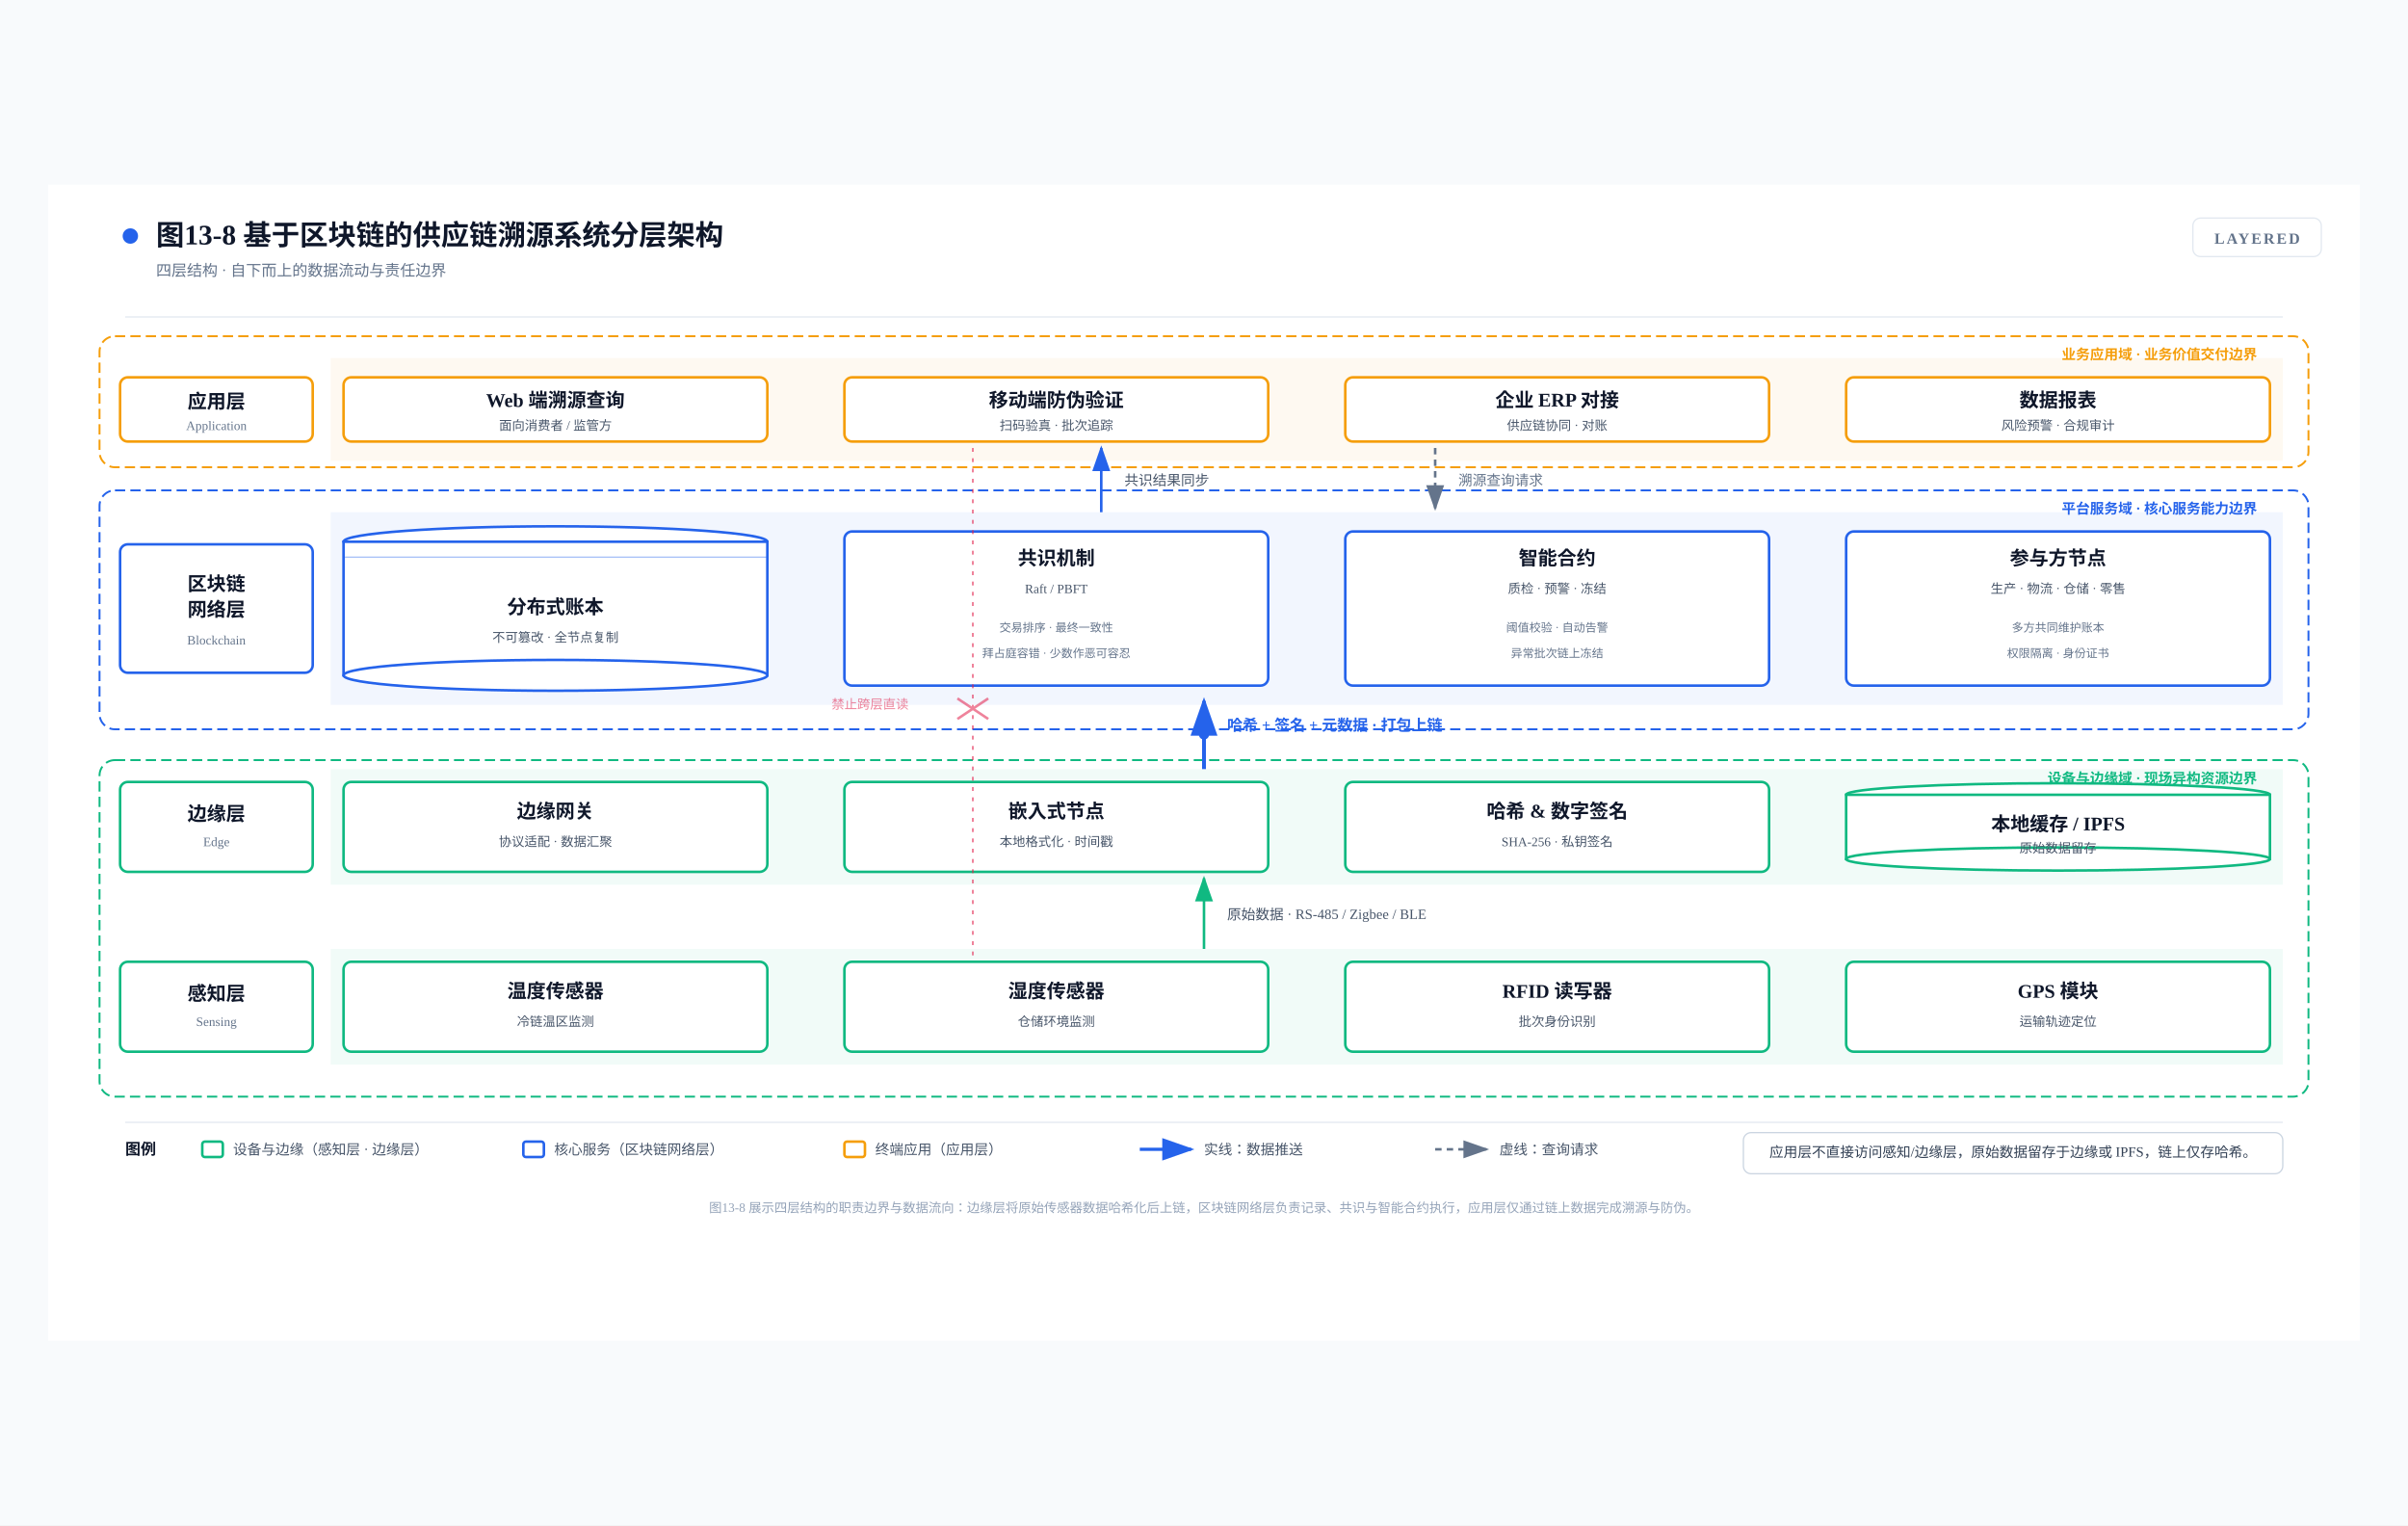
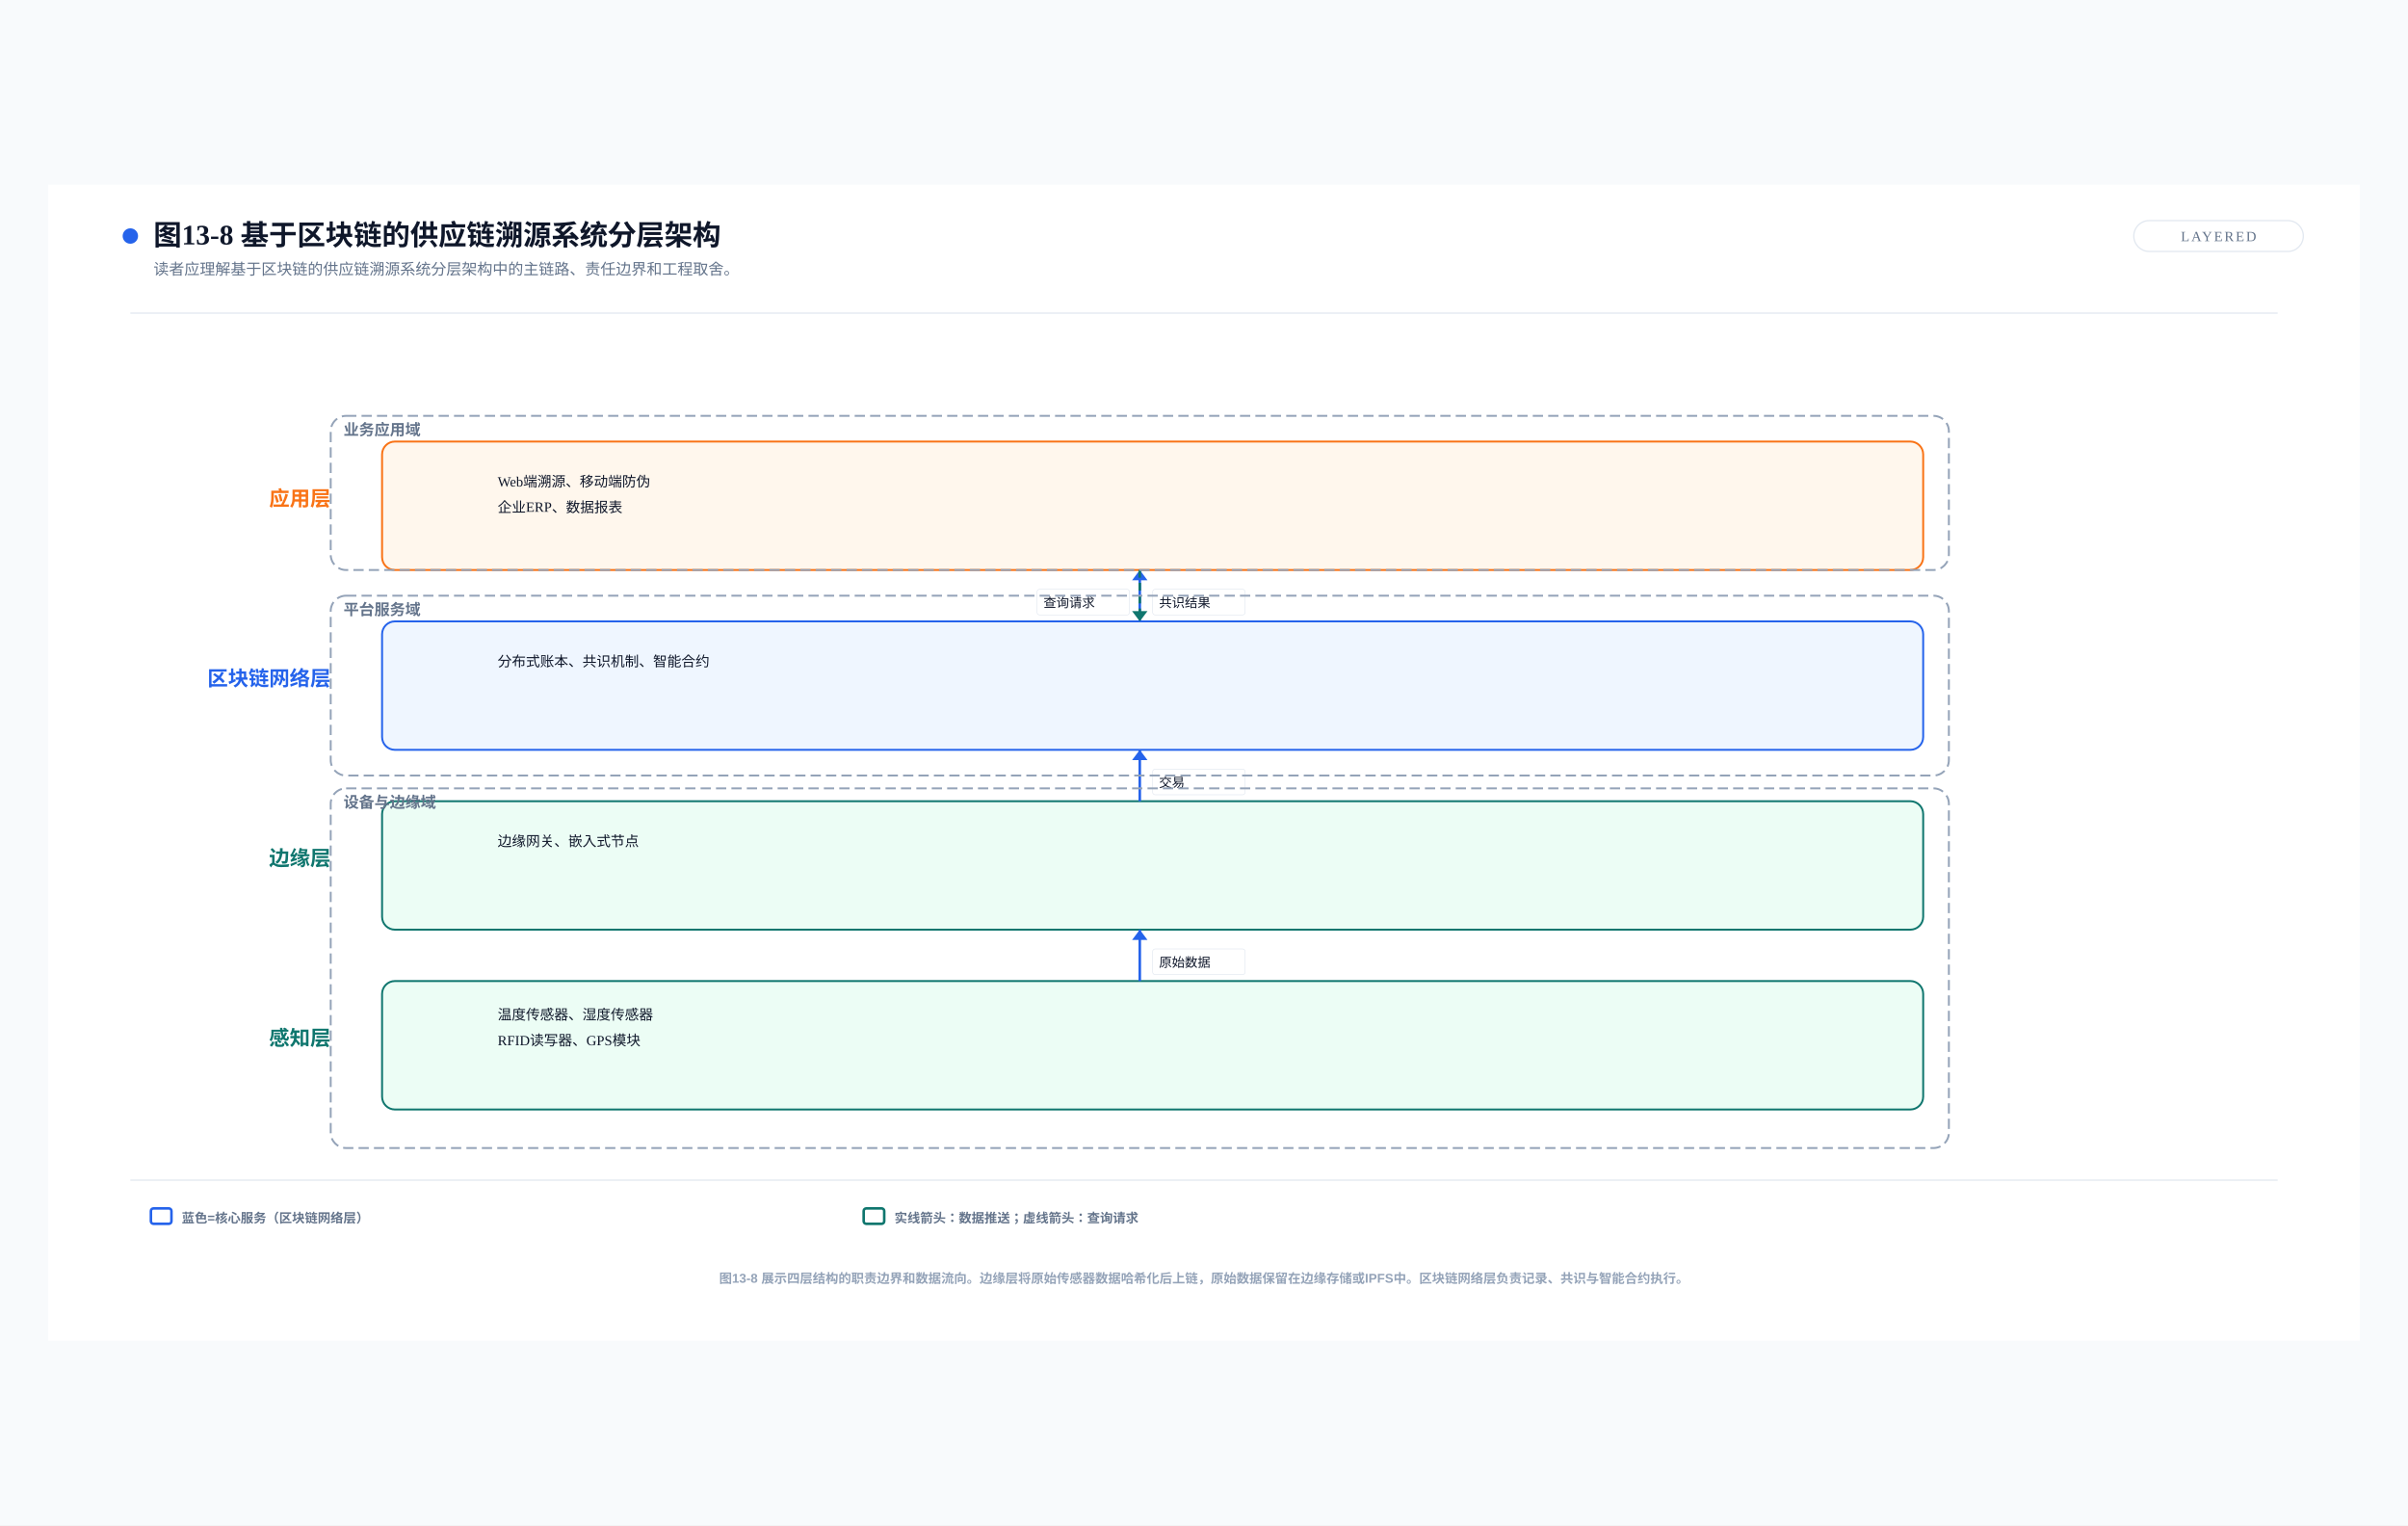
<svg xmlns="http://www.w3.org/2000/svg" width="1200" height="760" viewBox="0 0 1200 760" role="img" aria-labelledby="title desc">
  <rect width="1200" height="760" fill="#F8FAFC" />
  <svg x="24.000" y="92.000" width="1152.000" height="576.000" viewBox="0 0 1800.000 900.000" preserveAspectRatio="xMidYMid meet">
    <defs>
-       <marker id="ah-blue" markerWidth="10" markerHeight="7" refX="9" refY="3.5" orient="auto">
-         <polygon points="0 0,10 3.5,0 7" fill="#2563EB" />
+       <marker id="bp-arrow" markerWidth="10" markerHeight="7" refX="9" refY="3.5" orient="auto">
+         <polygon points="0 0, 10 3.5, 0 7" fill="#475569" />
      </marker>
-       <marker id="ah-green" markerWidth="10" markerHeight="7" refX="9" refY="3.5" orient="auto">
-         <polygon points="0 0,10 3.5,0 7" fill="#10B981" />
-       </marker>
-       <marker id="ah-orange" markerWidth="10" markerHeight="7" refX="9" refY="3.5" orient="auto">
-         <polygon points="0 0,10 3.5,0 7" fill="#F59E0B" />
-       </marker>
-       <marker id="ah-gray" markerWidth="10" markerHeight="7" refX="9" refY="3.5" orient="auto">
-         <polygon points="0 0,10 3.5,0 7" fill="#64748B" />
-       </marker>
-       <marker id="ah-purple" markerWidth="10" markerHeight="7" refX="9" refY="3.5" orient="auto">
-         <polygon points="0 0,10 3.5,0 7" fill="#7C3AED" />
-       </marker>
-       <marker id="ah-red" markerWidth="10" markerHeight="7" refX="9" refY="3.5" orient="auto">
-         <polygon points="0 0,10 3.5,0 7" fill="#E11D48" />
+       <marker id="bp-arrow-primary" markerWidth="10" markerHeight="7" refX="9" refY="3.5" orient="auto">
+         <polygon points="0 0, 10 3.5, 0 7" fill="#2563EB" />
      </marker>
    </defs>
-     <rect x="0" y="0" width="1800" height="900" fill="#FFFFFF" />
+     <rect width="1800" height="900" fill="#FFFFFF" />
    <circle cx="64" cy="40" r="6" fill="#2563EB" />
-     <text x="84" y="47" font-size="22" font-weight="700" fill="#0F172A">图13-8 基于区块链的供应链溯源系统分层架构</text>
-     <text x="84" y="71" font-size="12" fill="#64748B">四层结构 · 自下而上的数据流动与责任边界</text>
-     <rect x="1670" y="26" width="100" height="30" rx="6" fill="#FFFFFF" stroke="#E2E8F0" stroke-width="1" />
-     <text x="1720" y="46" font-size="12" font-weight="700" fill="#64748B" text-anchor="middle" letter-spacing="1.5">LAYERED</text>
-     <line x1="60" y1="103" x2="1740" y2="103" stroke="#E2E8F0" stroke-width="1" />
-     <rect x="40" y="118" width="1720" height="102" rx="12" fill="none" stroke="#F59E0B" stroke-width="1.5" stroke-dasharray="8 4" />
-     <text x="1744" y="0" visibility="hidden">spacer</text>
-     <text x="1720" y="136" font-size="11" font-weight="700" fill="#F59E0B" text-anchor="end">业务应用域 · 业务价值交付边界</text>
-     <rect x="40" y="238" width="1720" height="186" rx="12" fill="none" stroke="#2563EB" stroke-width="1.5" stroke-dasharray="8 4" />
-     <text x="1720" y="256" font-size="11" font-weight="700" fill="#2563EB" text-anchor="end">平台服务域 · 核心服务能力边界</text>
-     <rect x="40" y="448" width="1720" height="262" rx="12" fill="none" stroke="#10B981" stroke-width="1.5" stroke-dasharray="8 4" />
-     <text x="1720" y="466" font-size="11" font-weight="700" fill="#10B981" text-anchor="end">设备与边缘域 · 现场异构资源边界</text>
-     <rect x="220" y="135" width="1520" height="80" fill="#F59E0B" opacity="0.06" />
-     <rect x="220" y="255" width="1520" height="150" fill="#2563EB" opacity="0.06" />
-     <rect x="220" y="455" width="1520" height="90" fill="#10B981" opacity="0.06" />
-     <rect x="220" y="595" width="1520" height="90" fill="#10B981" opacity="0.06" />
-     <rect x="56" y="150" width="150" height="50" rx="6" fill="#FFFFFF" stroke="#F59E0B" stroke-width="2" />
-     <text x="131" y="174" font-size="15" font-weight="700" fill="#0F172A" text-anchor="middle">应用层</text>
-     <text x="131" y="191" font-size="10" fill="#64748B" text-anchor="middle">Application</text>
-     <rect x="56" y="280" width="150" height="100" rx="6" fill="#FFFFFF" stroke="#2563EB" stroke-width="2" />
-     <text x="131" y="316" font-size="15" font-weight="700" fill="#0F172A" text-anchor="middle">区块链</text>
-     <text x="131" y="336" font-size="15" font-weight="700" fill="#0F172A" text-anchor="middle">网络层</text>
-     <text x="131" y="358" font-size="10" fill="#64748B" text-anchor="middle">Blockchain</text>
-     <rect x="56" y="465" width="150" height="70" rx="6" fill="#FFFFFF" stroke="#10B981" stroke-width="2" />
-     <text x="131" y="495" font-size="15" font-weight="700" fill="#0F172A" text-anchor="middle">边缘层</text>
-     <text x="131" y="515" font-size="10" fill="#64748B" text-anchor="middle">Edge</text>
-     <rect x="56" y="605" width="150" height="70" rx="6" fill="#FFFFFF" stroke="#10B981" stroke-width="2" />
-     <text x="131" y="635" font-size="15" font-weight="700" fill="#0F172A" text-anchor="middle">感知层</text>
-     <text x="131" y="655" font-size="10" fill="#64748B" text-anchor="middle">Sensing</text>
-     <g>
-       <rect x="230" y="150" width="330" height="50" rx="6" fill="#FFFFFF" stroke="#F59E0B" stroke-width="2" />
-       <text x="395" y="173" font-size="15" font-weight="700" fill="#0F172A" text-anchor="middle">Web 端溯源查询</text>
-       <text x="395" y="191" font-size="10" fill="#475569" text-anchor="middle">面向消费者 / 监管方</text>
+     <text x="82" y="47" fill="#0F172A" font-size="22" font-weight="700">图13-8 基于区块链的供应链溯源系统分层架构</text>
+     <text x="82" y="70" fill="#64748B" font-size="12">读者应理解基于区块链的供应链溯源系统分层架构中的主链路、责任边界和工程取舍。</text>
+     <rect x="1624" y="28" width="132" height="24" rx="12" fill="#FFFFFF" stroke="#E2E8F0" />
+     <text x="1690" y="44" fill="#64748B" font-size="11" text-anchor="middle" letter-spacing="1.4">LAYERED</text>
+     <line x1="64" y1="100" x2="1736" y2="100" stroke="#E2E8F0" />
+     <g data-layout="layered">
+       <rect x="260" y="200" width="1200" height="100" rx="10" fill="#FFF7ED" stroke="#F97316" stroke-width="1.5" />
+       <rect x="260" y="340" width="1200" height="100" rx="10" fill="#EFF6FF" stroke="#2563EB" stroke-width="1.5" />
+       <rect x="260" y="480" width="1200" height="100" rx="10" fill="#ECFDF5" stroke="#0F766E" stroke-width="1.5" />
+       <rect x="260" y="620" width="1200" height="100" rx="10" fill="#ECFDF5" stroke="#0F766E" stroke-width="1.5" />
+       <text x="220" y="250" text-anchor="end" font-weight="bold" font-size="16" fill="#F97316">应用层</text>
+       <text x="220" y="390" text-anchor="end" font-weight="bold" font-size="16" fill="#2563EB">区块链网络层</text>
+       <text x="220" y="530" text-anchor="end" font-weight="bold" font-size="16" fill="#0F766E">边缘层</text>
+       <text x="220" y="670" text-anchor="end" font-weight="bold" font-size="16" fill="#0F766E">感知层</text>
+       <text x="350" y="235" font-size="11" fill="#0F172A">Web端溯源、移动端防伪</text>
+       <text x="350" y="255" font-size="11" fill="#0F172A">企业ERP、数据报表</text>
+       <text x="350" y="375" font-size="11" fill="#0F172A">分布式账本、共识机制、智能合约</text>
+       <text x="350" y="515" font-size="11" fill="#0F172A">边缘网关、嵌入式节点</text>
+       <text x="350" y="650" font-size="11" fill="#0F172A">温度传感器、湿度传感器</text>
+       <text x="350" y="670" font-size="11" fill="#0F172A">RFID读写器、GPS模块</text>
+       <line x1="850" y1="620" x2="850" y2="580" stroke="#2563EB" stroke-width="2" />
+       <polygon points="850,580 844,588 856,588" fill="#2563EB" />
+       <rect x="860" y="595" width="72" height="20" rx="2" fill="white" stroke="#E2E8F0" stroke-width="0.5" />
+       <text x="865" y="609" font-size="10" fill="#0F172A">原始数据</text>
+       <line x1="850" y1="480" x2="850" y2="440" stroke="#2563EB" stroke-width="2" />
+       <polygon points="850,440 844,448 856,448" fill="#2563EB" />
+       <rect x="860" y="455" width="72" height="20" rx="2" fill="white" stroke="#E2E8F0" stroke-width="0.5" />
+       <text x="865" y="469" font-size="10" fill="#0F172A">交易</text>
+       <line x1="850" y1="340" x2="850" y2="300" stroke="#2563EB" stroke-width="2" />
+       <polygon points="850,300 844,308 856,308" fill="#2563EB" />
+       <rect x="860" y="315" width="72" height="20" rx="2" fill="white" stroke="#E2E8F0" stroke-width="0.5" />
+       <text x="865" y="329" font-size="10" fill="#0F172A">共识结果</text>
+       <line x1="850" y1="300" x2="850" y2="340" stroke="#0F766E" stroke-width="2" stroke-dasharray="6,4" />
+       <polygon points="850,340 844,332 856,332" fill="#0F766E" />
+       <rect x="770" y="315" width="72" height="20" rx="2" fill="white" stroke="#E2E8F0" stroke-width="0.5" />
+       <text x="775" y="329" font-size="10" fill="#0F172A">查询请求</text>
+       <rect x="220" y="470" width="1260" height="280" rx="12" fill="none" stroke="#94A3B8" stroke-width="1.5" stroke-dasharray="8,4" />
+       <text x="230" y="485" font-size="12" font-weight="bold" fill="#64748B">设备与边缘域</text>
+       <rect x="220" y="320" width="1260" height="140" rx="12" fill="none" stroke="#94A3B8" stroke-width="1.5" stroke-dasharray="8,4" />
+       <text x="230" y="335" font-size="12" font-weight="bold" fill="#64748B">平台服务域</text>
+       <rect x="220" y="180" width="1260" height="120" rx="12" fill="none" stroke="#94A3B8" stroke-width="1.5" stroke-dasharray="8,4" />
+       <text x="230" y="195" font-size="12" font-weight="bold" fill="#64748B">业务应用域</text>
    </g>
-     <g>
-       <rect x="620" y="150" width="330" height="50" rx="6" fill="#FFFFFF" stroke="#F59E0B" stroke-width="2" />
-       <text x="785" y="173" font-size="15" font-weight="700" fill="#0F172A" text-anchor="middle">移动端防伪验证</text>
-       <text x="785" y="191" font-size="10" fill="#475569" text-anchor="middle">扫码验真 · 批次追踪</text>
-     </g>
-     <g>
-       <rect x="1010" y="150" width="330" height="50" rx="6" fill="#FFFFFF" stroke="#F59E0B" stroke-width="2" />
-       <text x="1175" y="173" font-size="15" font-weight="700" fill="#0F172A" text-anchor="middle">企业 ERP 对接</text>
-       <text x="1175" y="191" font-size="10" fill="#475569" text-anchor="middle">供应链协同 · 对账</text>
-     </g>
-     <g>
-       <rect x="1400" y="150" width="330" height="50" rx="6" fill="#FFFFFF" stroke="#F59E0B" stroke-width="2" />
-       <text x="1565" y="173" font-size="15" font-weight="700" fill="#0F172A" text-anchor="middle">数据报表</text>
-       <text x="1565" y="191" font-size="10" fill="#475569" text-anchor="middle">风险预警 · 合规审计</text>
-     </g>
-     <g>
-       <ellipse cx="395" cy="278" rx="165" ry="12" fill="#FFFFFF" stroke="#2563EB" stroke-width="2" />
-       <rect x="230" y="278" width="330" height="104" fill="#FFFFFF" stroke="#2563EB" stroke-width="2" />
-       <ellipse cx="395" cy="382" rx="165" ry="12" fill="#FFFFFF" stroke="#2563EB" stroke-width="2" />
-       <line x1="230" y1="290" x2="560" y2="290" stroke="#2563EB" stroke-width="1" opacity="0.4" />
-       <text x="395" y="334" font-size="15" font-weight="700" fill="#0F172A" text-anchor="middle">分布式账本</text>
-       <text x="395" y="356" font-size="10" fill="#475569" text-anchor="middle">不可篡改 · 全节点复制</text>
-     </g>
-     <g>
-       <rect x="620" y="270" width="330" height="120" rx="6" fill="#FFFFFF" stroke="#2563EB" stroke-width="2" />
-       <text x="785" y="296" font-size="15" font-weight="700" fill="#0F172A" text-anchor="middle">共识机制</text>
-       <text x="785" y="318" font-size="10" fill="#475569" text-anchor="middle">Raft / PBFT</text>
-       <text x="785" y="348" font-size="9" fill="#64748B" text-anchor="middle">交易排序 · 最终一致性</text>
-       <text x="785" y="368" font-size="9" fill="#64748B" text-anchor="middle">拜占庭容错 · 少数作恶可容忍</text>
-     </g>
-     <g>
-       <rect x="1010" y="270" width="330" height="120" rx="6" fill="#FFFFFF" stroke="#2563EB" stroke-width="2" />
-       <text x="1175" y="296" font-size="15" font-weight="700" fill="#0F172A" text-anchor="middle">智能合约</text>
-       <text x="1175" y="318" font-size="10" fill="#475569" text-anchor="middle">质检 · 预警 · 冻结</text>
-       <text x="1175" y="348" font-size="9" fill="#64748B" text-anchor="middle">阈值校验 · 自动告警</text>
-       <text x="1175" y="368" font-size="9" fill="#64748B" text-anchor="middle">异常批次链上冻结</text>
-     </g>
-     <g>
-       <rect x="1400" y="270" width="330" height="120" rx="6" fill="#FFFFFF" stroke="#2563EB" stroke-width="2" />
-       <text x="1565" y="296" font-size="15" font-weight="700" fill="#0F172A" text-anchor="middle">参与方节点</text>
-       <text x="1565" y="318" font-size="10" fill="#475569" text-anchor="middle">生产 · 物流 · 仓储 · 零售</text>
-       <text x="1565" y="348" font-size="9" fill="#64748B" text-anchor="middle">多方共同维护账本</text>
-       <text x="1565" y="368" font-size="9" fill="#64748B" text-anchor="middle">权限隔离 · 身份证书</text>
-     </g>
-     <g>
-       <rect x="230" y="465" width="330" height="70" rx="6" fill="#FFFFFF" stroke="#10B981" stroke-width="2" />
-       <text x="395" y="493" font-size="15" font-weight="700" fill="#0F172A" text-anchor="middle">边缘网关</text>
-       <text x="395" y="515" font-size="10" fill="#475569" text-anchor="middle">协议适配 · 数据汇聚</text>
-     </g>
-     <g>
-       <rect x="620" y="465" width="330" height="70" rx="6" fill="#FFFFFF" stroke="#10B981" stroke-width="2" />
-       <text x="785" y="493" font-size="15" font-weight="700" fill="#0F172A" text-anchor="middle">嵌入式节点</text>
-       <text x="785" y="515" font-size="10" fill="#475569" text-anchor="middle">本地格式化 · 时间戳</text>
-     </g>
-     <g>
-       <rect x="1010" y="465" width="330" height="70" rx="6" fill="#FFFFFF" stroke="#10B981" stroke-width="2" />
-       <text x="1175" y="493" font-size="15" font-weight="700" fill="#0F172A" text-anchor="middle">哈希 &amp; 数字签名</text>
-       <text x="1175" y="515" font-size="10" fill="#475569" text-anchor="middle">SHA-256 · 私钥签名</text>
-     </g>
-     <g>
-       <ellipse cx="1565" cy="475" rx="165" ry="9" fill="#FFFFFF" stroke="#10B981" stroke-width="2" />
-       <rect x="1400" y="475" width="330" height="50" fill="#FFFFFF" stroke="#10B981" stroke-width="2" />
-       <ellipse cx="1565" cy="525" rx="165" ry="9" fill="#FFFFFF" stroke="#10B981" stroke-width="2" />
-       <text x="1565" y="503" font-size="15" font-weight="700" fill="#0F172A" text-anchor="middle">本地缓存 / IPFS</text>
-       <text x="1565" y="520" font-size="10" fill="#475569" text-anchor="middle">原始数据留存</text>
-     </g>
-     <g>
-       <rect x="230" y="605" width="330" height="70" rx="6" fill="#FFFFFF" stroke="#10B981" stroke-width="2" />
-       <text x="395" y="633" font-size="15" font-weight="700" fill="#0F172A" text-anchor="middle">温度传感器</text>
-       <text x="395" y="655" font-size="10" fill="#475569" text-anchor="middle">冷链温区监测</text>
-     </g>
-     <g>
-       <rect x="620" y="605" width="330" height="70" rx="6" fill="#FFFFFF" stroke="#10B981" stroke-width="2" />
-       <text x="785" y="633" font-size="15" font-weight="700" fill="#0F172A" text-anchor="middle">湿度传感器</text>
-       <text x="785" y="655" font-size="10" fill="#475569" text-anchor="middle">仓储环境监测</text>
-     </g>
-     <g>
-       <rect x="1010" y="605" width="330" height="70" rx="6" fill="#FFFFFF" stroke="#10B981" stroke-width="2" />
-       <text x="1175" y="633" font-size="15" font-weight="700" fill="#0F172A" text-anchor="middle">RFID 读写器</text>
-       <text x="1175" y="655" font-size="10" fill="#475569" text-anchor="middle">批次身份识别</text>
-     </g>
-     <g>
-       <rect x="1400" y="605" width="330" height="70" rx="6" fill="#FFFFFF" stroke="#10B981" stroke-width="2" />
-       <text x="1565" y="633" font-size="15" font-weight="700" fill="#0F172A" text-anchor="middle">GPS 模块</text>
-       <text x="1565" y="655" font-size="10" fill="#475569" text-anchor="middle">运输轨迹定位</text>
-     </g>
-     <line x1="900" y1="595" x2="900" y2="540" stroke="#10B981" stroke-width="2" marker-end="url(#ah-green)" />
-     <text x="918" y="572" font-size="11" fill="#475569">原始数据 · RS-485 / Zigbee / BLE</text>
-     <line x1="900" y1="455" x2="900" y2="402" stroke="#2563EB" stroke-width="3" marker-end="url(#ah-blue)" />
-     <text x="918" y="425" font-size="12" font-weight="700" fill="#2563EB">哈希 + 签名 + 元数据 · 打包上链</text>
-     <circle cx="900" cy="428" r="4" fill="#2563EB" />
-     <line x1="820" y1="255" x2="820" y2="205" stroke="#2563EB" stroke-width="2" marker-end="url(#ah-blue)" />
-     <text x="838" y="234" font-size="11" fill="#475569">共识结果同步</text>
-     <line x1="1080" y1="205" x2="1080" y2="252" stroke="#64748B" stroke-width="2" stroke-dasharray="5 4" marker-end="url(#ah-gray)" />
-     <text x="1098" y="234" font-size="11" fill="#64748B">溯源查询请求</text>
-     <g opacity="0.55">
-       <line x1="720" y1="205" x2="720" y2="605" stroke="#E11D48" stroke-width="1.5" stroke-dasharray="3 5" />
-       <line x1="708" y1="400" x2="732" y2="416" stroke="#E11D48" stroke-width="2" />
-       <line x1="732" y1="400" x2="708" y2="416" stroke="#E11D48" stroke-width="2" />
-       <text x="640" y="408" font-size="10" fill="#E11D48" text-anchor="middle">禁止跨层直读</text>
-     </g>
-     <line x1="60" y1="730" x2="1740" y2="730" stroke="#E2E8F0" stroke-width="1" />
-     <text x="60" y="755" font-size="12" font-weight="700" fill="#0F172A">图例</text>
-     <rect x="120" y="745" width="16" height="12" rx="2" fill="#FFFFFF" stroke="#10B981" stroke-width="2" />
-     <text x="144" y="755" font-size="11" fill="#475569">设备与边缘（感知层 · 边缘层）</text>
-     <rect x="370" y="745" width="16" height="12" rx="2" fill="#FFFFFF" stroke="#2563EB" stroke-width="2" />
-     <text x="394" y="755" font-size="11" fill="#475569">核心服务（区块链网络层）</text>
-     <rect x="620" y="745" width="16" height="12" rx="2" fill="#FFFFFF" stroke="#F59E0B" stroke-width="2" />
-     <text x="644" y="755" font-size="11" fill="#475569">终端应用（应用层）</text>
-     <line x1="850" y1="751" x2="890" y2="751" stroke="#2563EB" stroke-width="2.5" marker-end="url(#ah-blue)" />
-     <text x="900" y="755" font-size="11" fill="#475569">实线：数据推送</text>
-     <line x1="1080" y1="751" x2="1120" y2="751" stroke="#64748B" stroke-width="2" stroke-dasharray="5 4" marker-end="url(#ah-gray)" />
-     <text x="1130" y="755" font-size="11" fill="#475569">虚线：查询请求</text>
-     <rect x="1320" y="738" width="420" height="32" rx="6" fill="#FFFFFF" stroke="#CBD5E1" stroke-width="1" />
-     <text x="1530" y="757" font-size="11" fill="#334155" text-anchor="middle">应用层不直接访问感知/边缘层，原始数据留存于边缘或 IPFS，链上仅存哈希。</text>
-     <text x="900" y="800" font-size="10" fill="#94A3B8" text-anchor="middle">图13-8 展示四层结构的职责边界与数据流向：边缘层将原始传感器数据哈希化后上链，区块链网络层负责记录、共识与智能合约执行，应用层仅通过链上数据完成溯源与防伪。</text>
+     <line x1="64" y1="775" x2="1736" y2="775" stroke="#E2E8F0" />
+     <rect x="80" y="797" width="16" height="12" rx="2" fill="#FFFFFF" stroke="#2563EB" stroke-width="2" />
+     <text x="104" y="808" fill="#64748B" font-size="10" font-family="Arial, 'PingFang SC', 'Microsoft YaHei', sans-serif" font-weight="600" text-anchor="start">蓝色=核心服务（区块链网络层）</text>
+     <rect x="635" y="797" width="16" height="12" rx="2" fill="#FFFFFF" stroke="#0F766E" stroke-width="2" />
+     <text x="659" y="808" fill="#64748B" font-size="10" font-family="Arial, 'PingFang SC', 'Microsoft YaHei', sans-serif" font-weight="600" text-anchor="start">实线箭头：数据推送；虚线箭头：查询请求</text>
+     <text x="900" y="855" fill="#94A3B8" font-size="10" font-family="Arial, 'PingFang SC', 'Microsoft YaHei', sans-serif" font-weight="600" text-anchor="middle">图13-8 展示四层结构的职责边界和数据流向。边缘层将原始传感器数据哈希化后上链，原始数据保留在边缘存储或IPFS中。区块链网络层负责记录、共识与智能合约执行。</text>
  </svg>
</svg>
